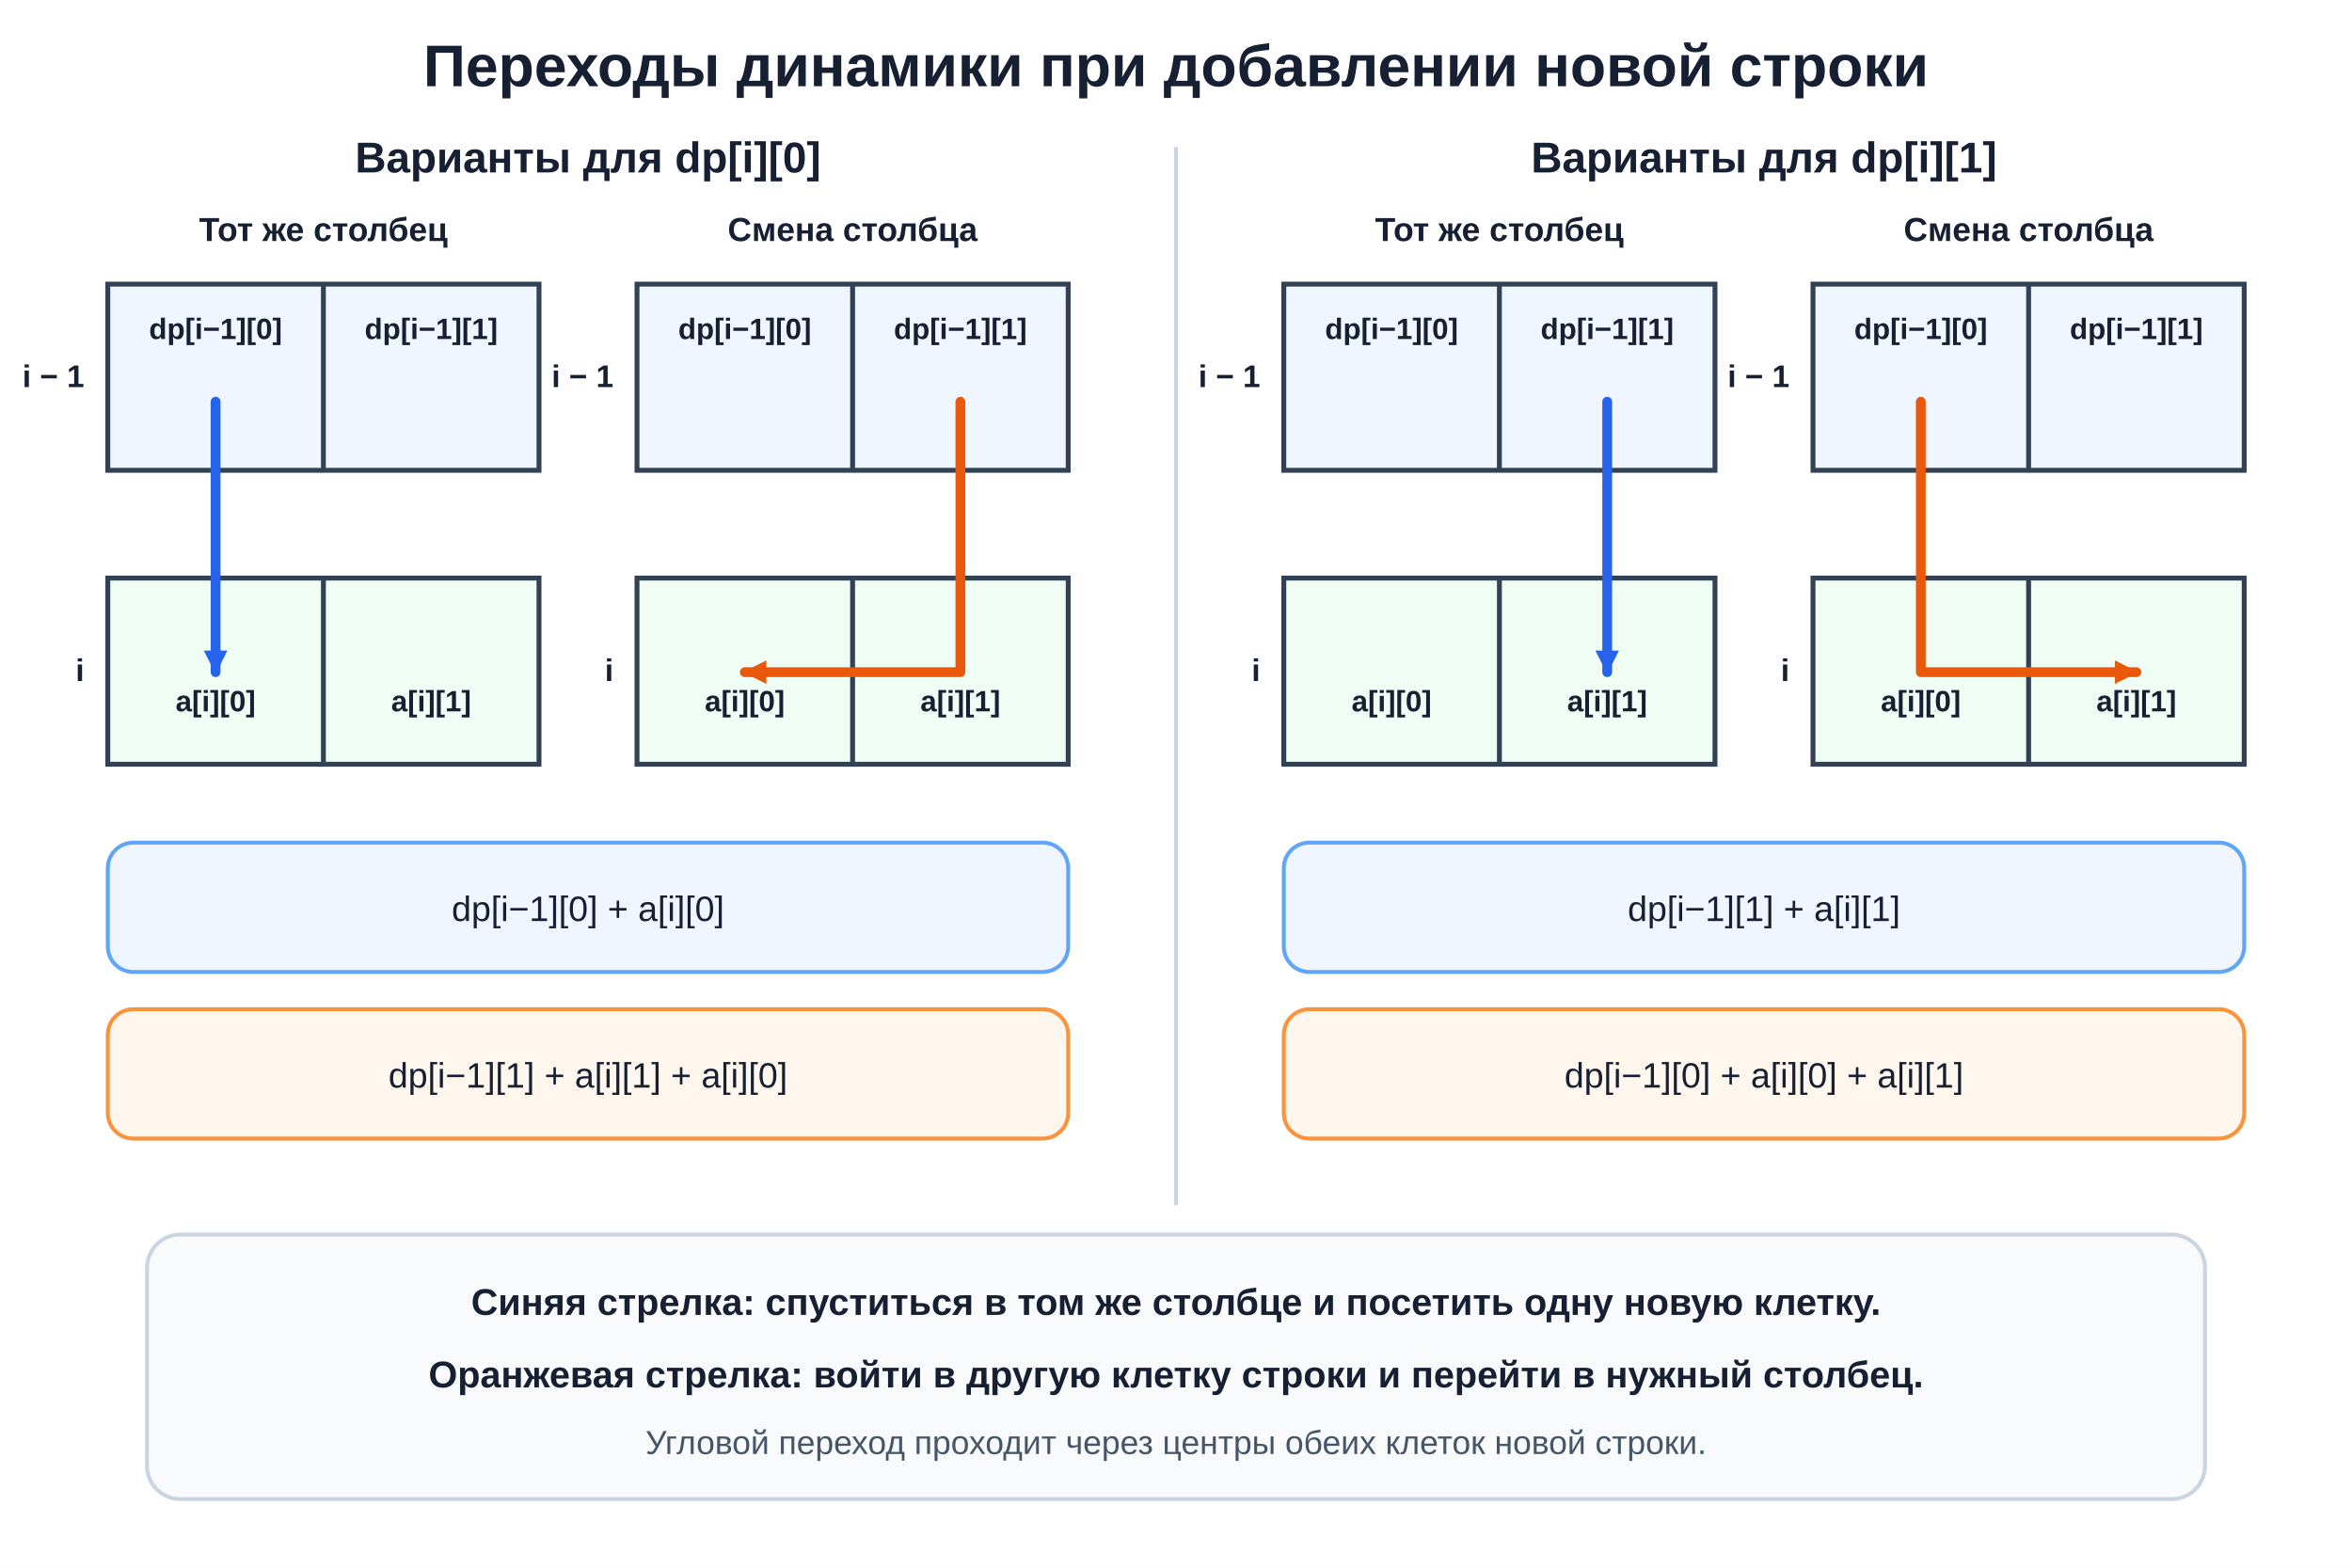
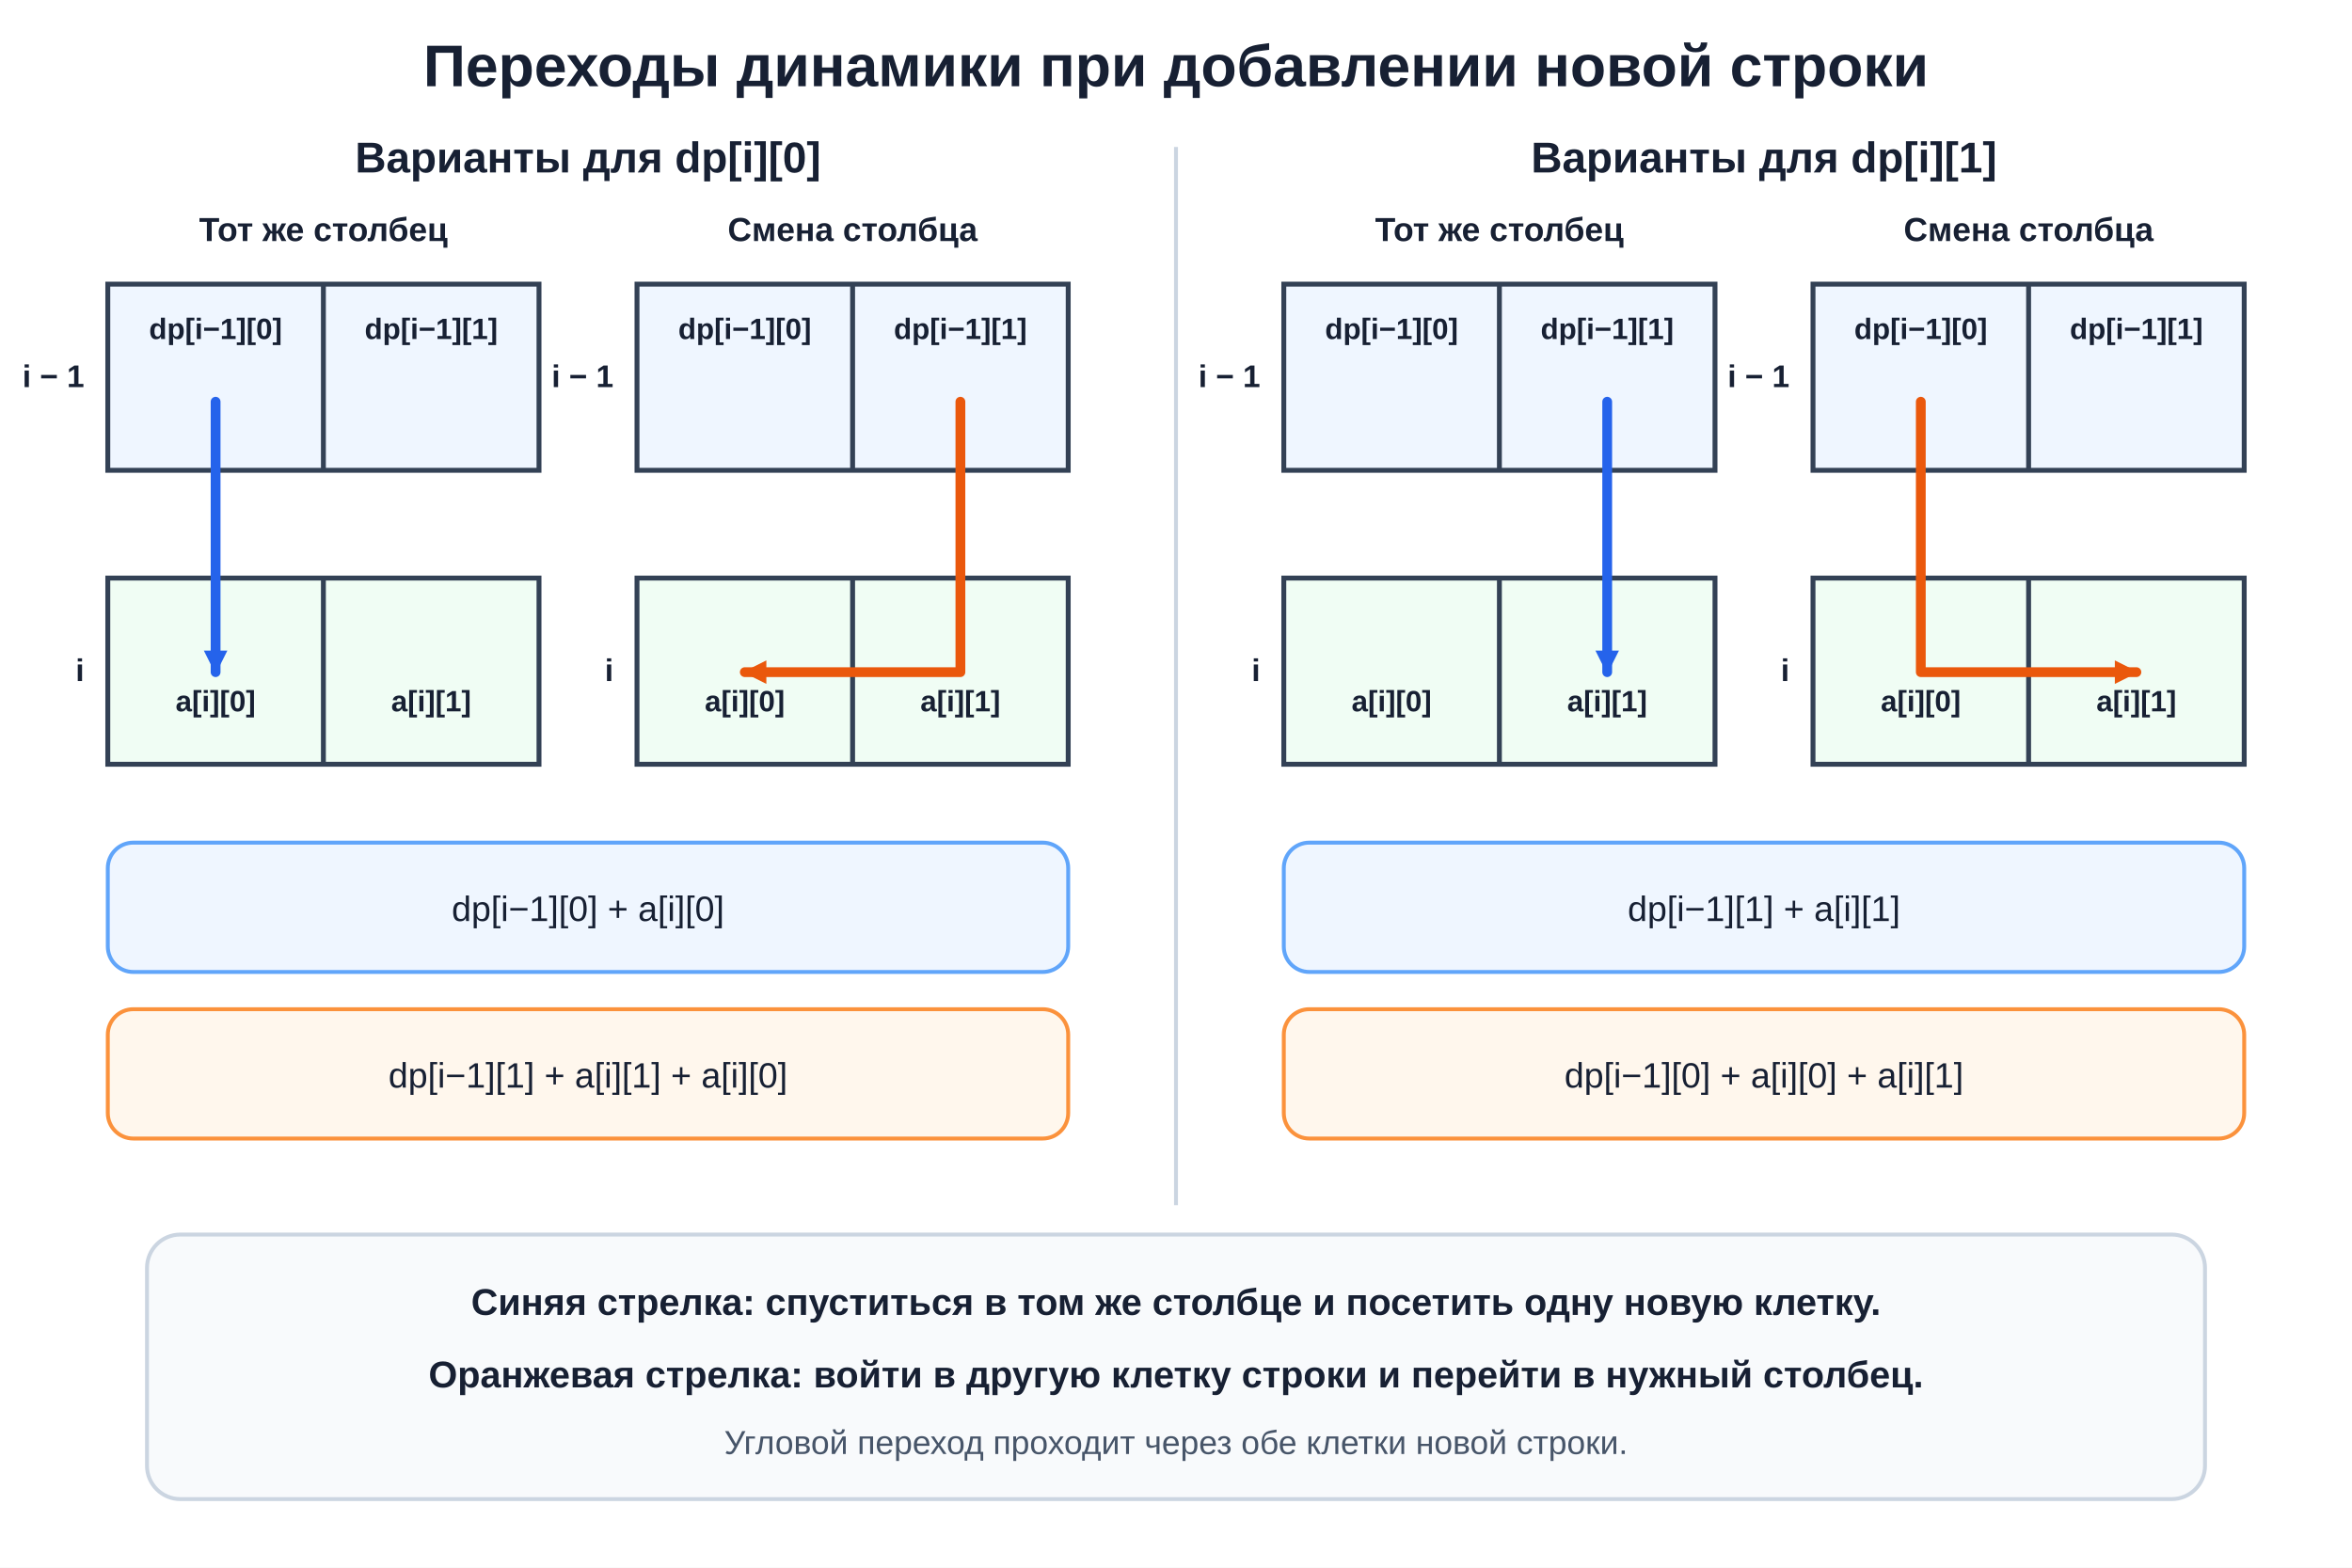
<svg xmlns="http://www.w3.org/2000/svg" width="1200" height="800" viewBox="0 0 1200 800">
  <defs>
    <marker id="arrow-blue" markerWidth="12" markerHeight="12" refX="11" refY="6" orient="auto" markerUnits="userSpaceOnUse">
      <path d="M0,0 L12,6 L0,12 Z" fill="#2563eb" />
    </marker>
    <marker id="arrow-orange" markerWidth="12" markerHeight="12" refX="11" refY="6" orient="auto" markerUnits="userSpaceOnUse">
      <path d="M0,0 L12,6 L0,12 Z" fill="#ea580c" />
    </marker>
  </defs>
  <style>
    text {
      font-family: Arial, sans-serif;
      fill: #172033;
    }
    .title {
      font-size: 30px;
      font-weight: 700;
      text-anchor: middle;
    }
    .section-title {
      font-size: 22px;
      font-weight: 700;
      text-anchor: middle;
    }
    .case-title {
      font-size: 17px;
      font-weight: 700;
      text-anchor: middle;
    }
    .state {
      font-size: 15px;
      font-weight: 700;
      text-anchor: middle;
    }
    .row-label {
      font-size: 16px;
      font-weight: 700;
      text-anchor: end;
      dominant-baseline: middle;
    }
    .formula {
      font-size: 18px;
      text-anchor: middle;
    }
    .legend {
      font-size: 19px;
      font-weight: 700;
      text-anchor: middle;
    }
    .note {
      font-size: 17px;
      text-anchor: middle;
      fill: #475569;
    }
    .grid {
      stroke: #334155;
      stroke-width: 2.5;
      fill: none;
    }
    .straight {
      fill: none;
      stroke: #2563eb;
      stroke-width: 5;
      stroke-linecap: round;
      stroke-linejoin: round;
      marker-end: url(#arrow-blue);
    }
    .switch {
      fill: none;
      stroke: #ea580c;
      stroke-width: 5;
      stroke-linecap: round;
      stroke-linejoin: round;
      marker-end: url(#arrow-orange);
    }
  </style>
  <rect width="1200" height="800" fill="#ffffff" />
  <text x="600" y="44" class="title">
    Переходы динамики при добавлении новой строки
  </text>
  <text x="300" y="88" class="section-title">
    Варианты для dp[i][0]
  </text>
  <text x="900" y="88" class="section-title">
    Варианты для dp[i][1]
  </text>
  <line x1="600" y1="75" x2="600" y2="615" stroke="#cbd5e1" stroke-width="2" />
  <text x="165" y="123" class="case-title" fill="#1d4ed8">
    Тот же столбец
  </text>
  <rect x="55" y="145" width="110" height="95" fill="#eff6ff" />
  <rect x="165" y="145" width="110" height="95" fill="#eff6ff" />
  <rect x="55" y="295" width="110" height="95" fill="#f0fdf4" />
  <rect x="165" y="295" width="110" height="95" fill="#f0fdf4" />
  <g class="grid">
    <rect x="55" y="145" width="220" height="95" />
    <line x1="165" y1="145" x2="165" y2="240" />
    <rect x="55" y="295" width="220" height="95" />
    <line x1="165" y1="295" x2="165" y2="390" />
  </g>
  <text x="43" y="193" class="row-label">i − 1</text>
  <text x="43" y="343" class="row-label">i</text>
  <text x="110" y="173" class="state">dp[i−1][0]</text>
  <text x="220" y="173" class="state">dp[i−1][1]</text>
  <text x="110" y="363" class="state">a[i][0]</text>
  <text x="220" y="363" class="state">a[i][1]</text>
  <path d="M110 205 L110 343" class="straight" />
  <text x="435" y="123" class="case-title" fill="#c2410c">
    Смена столбца
  </text>
  <rect x="325" y="145" width="110" height="95" fill="#eff6ff" />
  <rect x="435" y="145" width="110" height="95" fill="#eff6ff" />
  <rect x="325" y="295" width="110" height="95" fill="#f0fdf4" />
  <rect x="435" y="295" width="110" height="95" fill="#f0fdf4" />
  <g class="grid">
    <rect x="325" y="145" width="220" height="95" />
    <line x1="435" y1="145" x2="435" y2="240" />
    <rect x="325" y="295" width="220" height="95" />
    <line x1="435" y1="295" x2="435" y2="390" />
  </g>
  <text x="313" y="193" class="row-label">i − 1</text>
  <text x="313" y="343" class="row-label">i</text>
  <text x="380" y="173" class="state">dp[i−1][0]</text>
  <text x="490" y="173" class="state">dp[i−1][1]</text>
  <text x="380" y="363" class="state">a[i][0]</text>
  <text x="490" y="363" class="state">a[i][1]</text>
  <path d="M490 205 L490 343 L380 343" class="switch" />
  <text x="765" y="123" class="case-title" fill="#1d4ed8">
    Тот же столбец
  </text>
  <rect x="655" y="145" width="110" height="95" fill="#eff6ff" />
  <rect x="765" y="145" width="110" height="95" fill="#eff6ff" />
  <rect x="655" y="295" width="110" height="95" fill="#f0fdf4" />
  <rect x="765" y="295" width="110" height="95" fill="#f0fdf4" />
  <g class="grid">
    <rect x="655" y="145" width="220" height="95" />
    <line x1="765" y1="145" x2="765" y2="240" />
    <rect x="655" y="295" width="220" height="95" />
    <line x1="765" y1="295" x2="765" y2="390" />
  </g>
  <text x="643" y="193" class="row-label">i − 1</text>
  <text x="643" y="343" class="row-label">i</text>
  <text x="710" y="173" class="state">dp[i−1][0]</text>
  <text x="820" y="173" class="state">dp[i−1][1]</text>
  <text x="710" y="363" class="state">a[i][0]</text>
  <text x="820" y="363" class="state">a[i][1]</text>
  <path d="M820 205 L820 343" class="straight" />
  <text x="1035" y="123" class="case-title" fill="#c2410c">
    Смена столбца
  </text>
  <rect x="925" y="145" width="110" height="95" fill="#eff6ff" />
  <rect x="1035" y="145" width="110" height="95" fill="#eff6ff" />
  <rect x="925" y="295" width="110" height="95" fill="#f0fdf4" />
  <rect x="1035" y="295" width="110" height="95" fill="#f0fdf4" />
  <g class="grid">
    <rect x="925" y="145" width="220" height="95" />
    <line x1="1035" y1="145" x2="1035" y2="240" />
    <rect x="925" y="295" width="220" height="95" />
    <line x1="1035" y1="295" x2="1035" y2="390" />
  </g>
  <text x="913" y="193" class="row-label">i − 1</text>
  <text x="913" y="343" class="row-label">i</text>
  <text x="980" y="173" class="state">dp[i−1][0]</text>
  <text x="1090" y="173" class="state">dp[i−1][1]</text>
  <text x="980" y="363" class="state">a[i][0]</text>
  <text x="1090" y="363" class="state">a[i][1]</text>
  <path d="M980 205 L980 343 L1090 343" class="switch" />
  <rect x="55" y="430" width="490" height="66" rx="13" fill="#eff6ff" stroke="#60a5fa" stroke-width="2" />
  <text x="300" y="470" class="formula">
    dp[i−1][0] + a[i][0]
  </text>
  <rect x="55" y="515" width="490" height="66" rx="13" fill="#fff7ed" stroke="#fb923c" stroke-width="2" />
  <text x="300" y="555" class="formula">
    dp[i−1][1] + a[i][1] + a[i][0]
  </text>
  <rect x="655" y="430" width="490" height="66" rx="13" fill="#eff6ff" stroke="#60a5fa" stroke-width="2" />
  <text x="900" y="470" class="formula">
    dp[i−1][1] + a[i][1]
  </text>
  <rect x="655" y="515" width="490" height="66" rx="13" fill="#fff7ed" stroke="#fb923c" stroke-width="2" />
  <text x="900" y="555" class="formula">
    dp[i−1][0] + a[i][0] + a[i][1]
  </text>
  <rect x="75" y="630" width="1050" height="135" rx="17" fill="#f8fafc" stroke="#cbd5e1" stroke-width="2" />
  <text x="600" y="671" class="legend" fill="#1d4ed8">
    Синяя стрелка: спуститься в том же столбце и посетить одну новую клетку.
  </text>
  <text x="600" y="708" class="legend" fill="#c2410c">
    Оранжевая стрелка: войти в другую клетку строки и перейти в нужный столбец.
  </text>
  <text x="600" y="742" class="note">
-     Угловой переход проходит через центры обеих клеток новой строки.
+     Угловой переход проходит через обе клетки новой строки.
  </text>
</svg>
